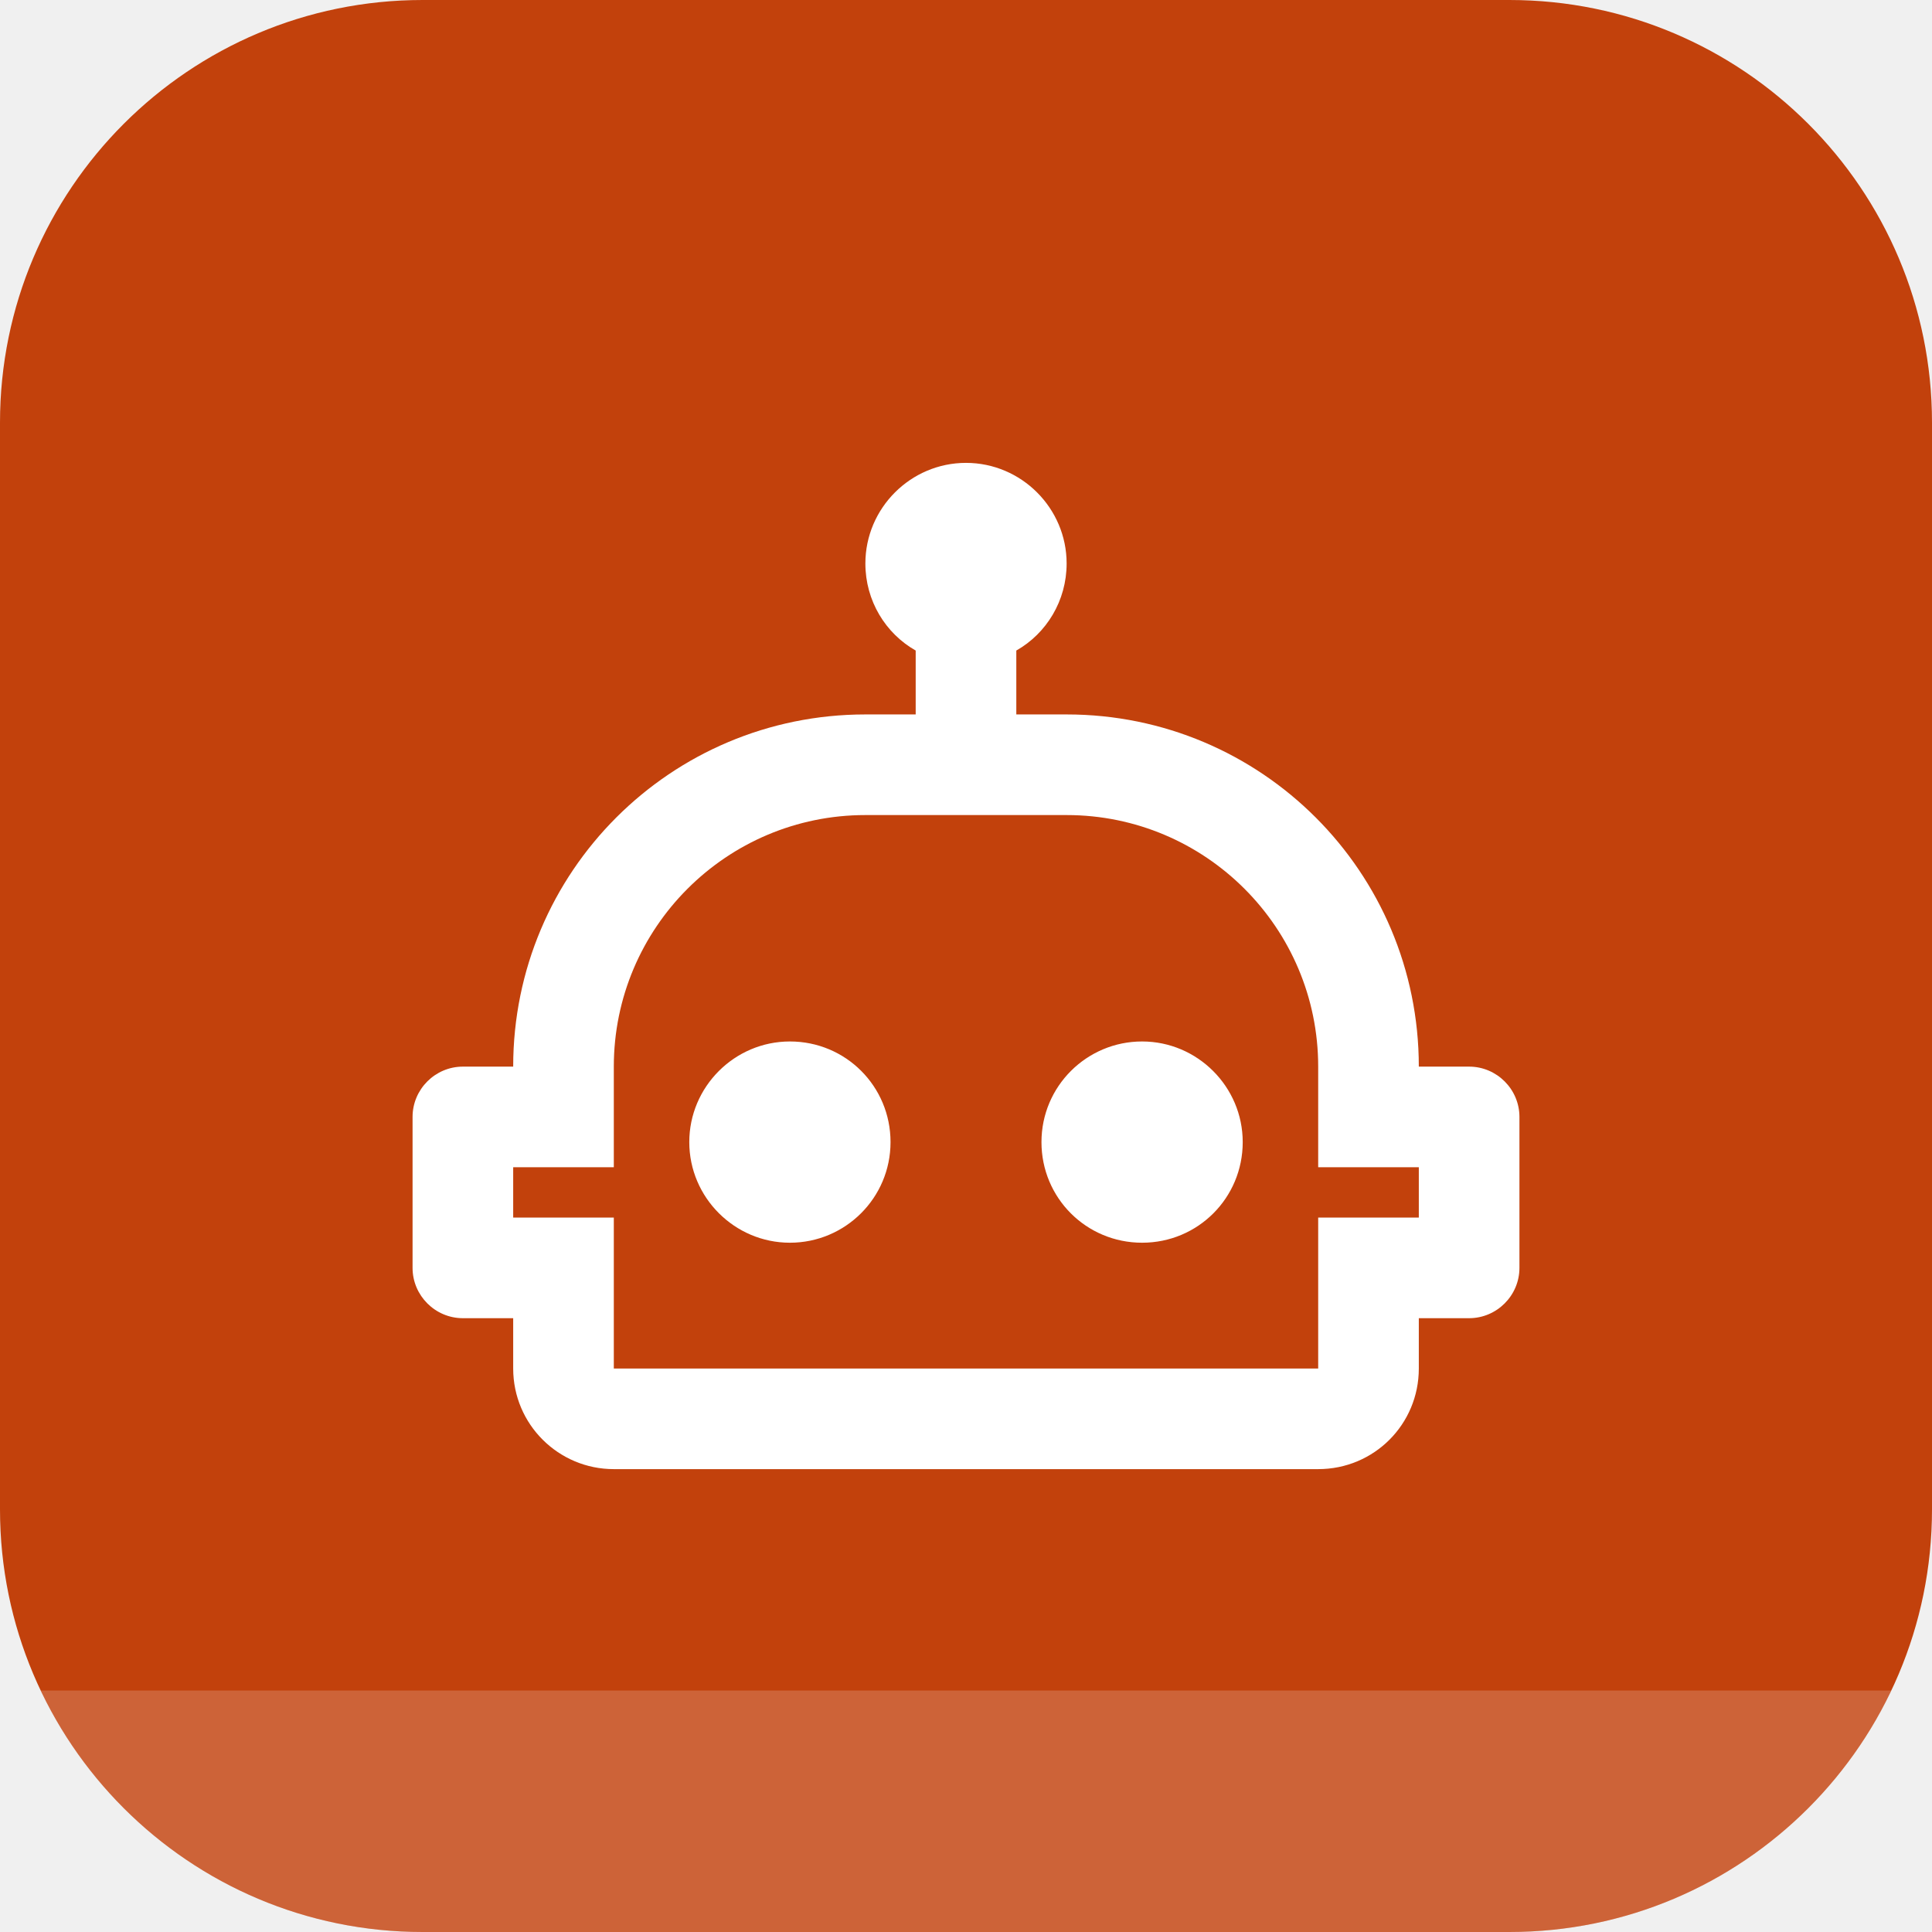
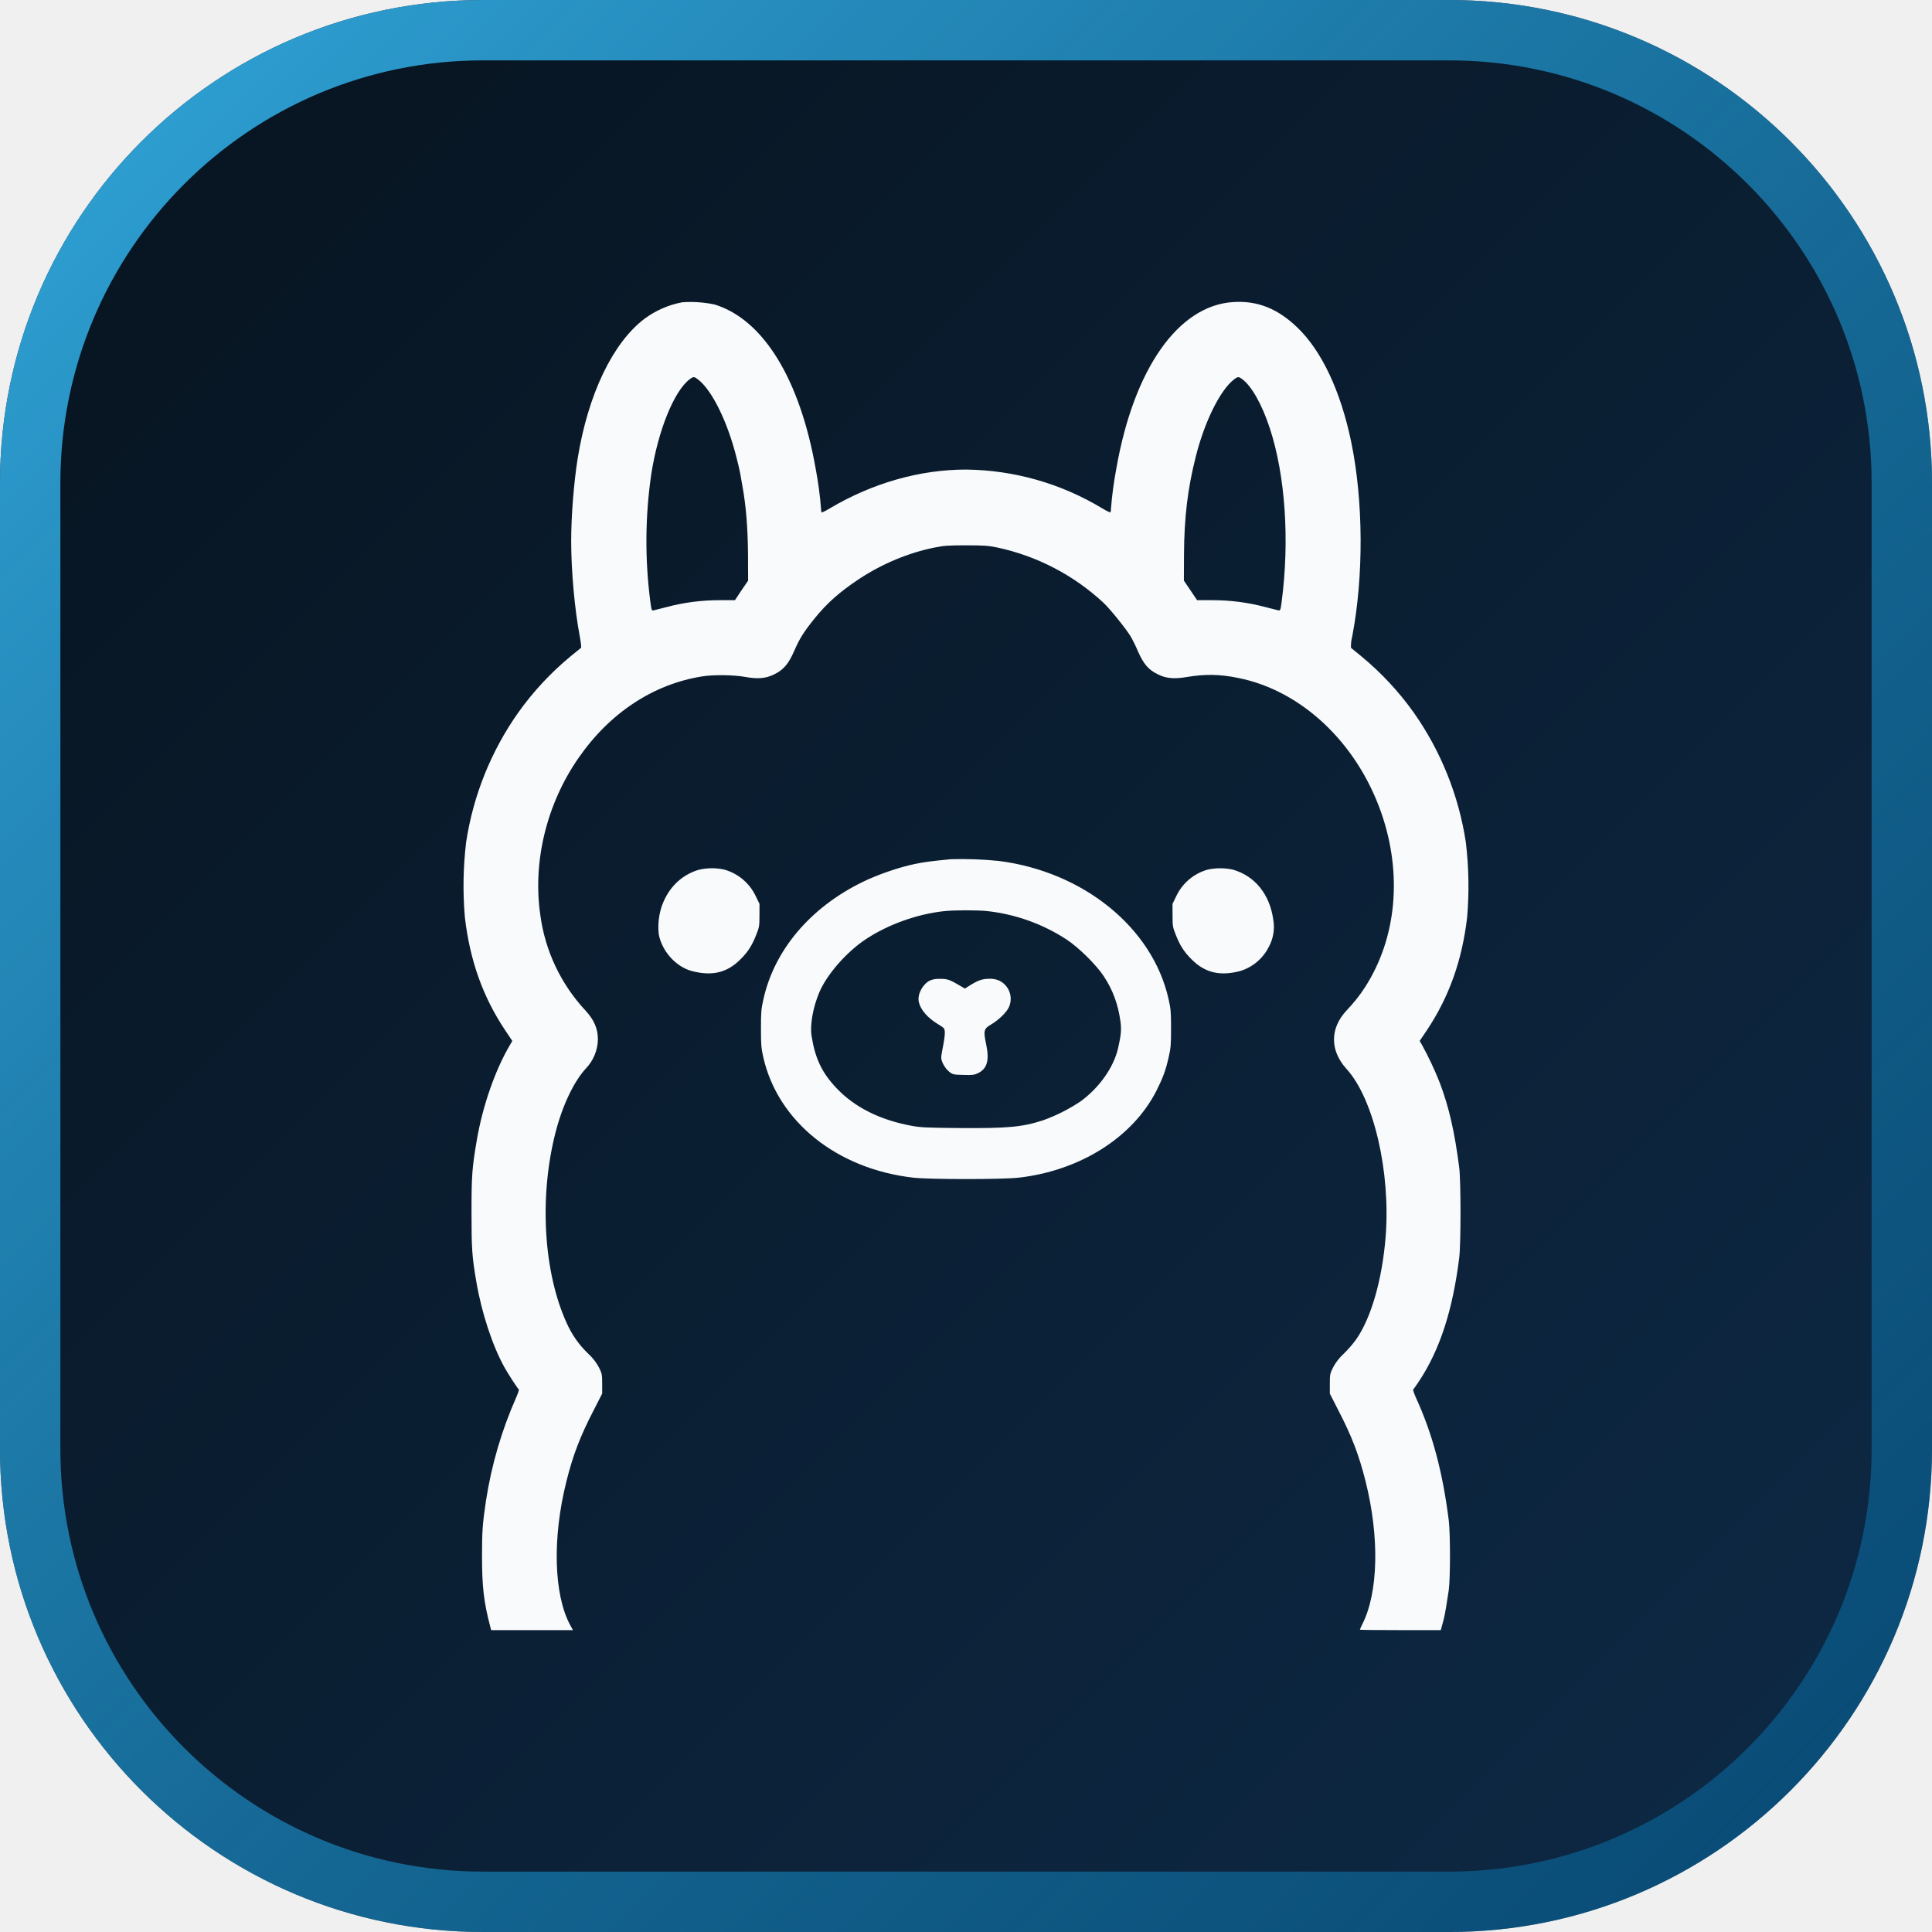
<svg xmlns="http://www.w3.org/2000/svg" viewBox="0 0 64 64">
  <defs>
-     <clipPath id="corte-ia-local">
-       <rect width="64" height="64" rx="14" />
-     </clipPath>
+     <linearGradient id="bg-ia-local" x1="0" y1="0" x2="1" y2="1">
+       <stop offset="0%" stop-color="#07131e" />
+       <stop offset="100%" stop-color="#0e2a47" />
+     </linearGradient>
+     <linearGradient id="brd-ia-local" x1="0" y1="0" x2="1" y2="1">
+       <stop offset="0%" stop-color="#38bdf8" stop-opacity="0.85" />
+       <stop offset="100%" stop-color="#0369a1" stop-opacity="0.5" />
+     </linearGradient>
  </defs>
-   <rect width="64" height="64" rx="14" fill="#C2410C" />
-   <g transform="translate(12 12) scale(1.66667)">
-     <path fill="#ffffff" d="M17.5 15.5C17.5 16.61 16.61 17.5 15.5 17.5S13.5 16.61 13.5 15.5 14.4 13.5 15.5 13.5 17.5 14.4 17.5 15.5M8.5 13.5C7.4 13.5 6.5 14.4 6.5 15.5S7.4 17.5 8.5 17.5 10.5 16.61 10.5 15.5 9.61 13.5 8.5 13.5M23 15V18C23 18.55 22.55 19 22 19H21V20C21 21.11 20.11 22 19 22H5C3.9 22 3 21.11 3 20V19H2C1.45 19 1 18.55 1 18V15C1 14.45 1.45 14 2 14H3C3 10.13 6.13 7 10 7H11V5.73C10.4 5.39 10 4.74 10 4C10 2.9 10.9 2 12 2S14 2.9 14 4C14 4.74 13.6 5.39 13 5.73V7H14C17.87 7 21 10.13 21 14H22C22.55 14 23 14.45 23 15M21 16H19V14C19 11.24 16.76 9 14 9H10C7.24 9 5 11.24 5 14V16H3V17H5V20H19V17H21V16Z" />
-   </g>
-   <g clip-path="url(#corte-ia-local)">
-     <rect y="56" width="64" height="8" fill="#ffffff" fill-opacity="0.18" />
+   <rect width="64" height="64" rx="16" fill="url(#bg-ia-local)" />
+   <rect x="1" y="1" width="62" height="62" rx="15" fill="none" stroke="url(#brd-ia-local)" stroke-width="2" />
+   <g transform="translate(10 10) scale(1.83334)" fill="#f8fafc">
+     <path d="M16.361 10.26a.894.894 0 0 0-.558.47l-.072.148.001.207c0 .193.004.217.059.353.076.193.152.312.291.448.24.238.51.3.872.205a.86.86 0 0 0 .517-.436.752.752 0 0 0 .08-.498c-.064-.453-.33-.782-.724-.897a1.06 1.06 0 0 0-.466 0zm-9.203.005c-.305.096-.533.32-.65.639a1.187 1.187 0 0 0-.06.52c.057.309.31.59.598.667.362.095.632.033.872-.205.14-.136.215-.255.291-.448.055-.136.059-.16.059-.353l.001-.207-.072-.148a.894.894 0 0 0-.565-.472 1.02 1.02 0 0 0-.474.007Zm4.184 2c-.131.071-.223.25-.195.383.031.143.157.288.353.407.105.063.112.072.117.136.004.038-.01.146-.029.243-.02.094-.036.194-.036.222.002.074.07.195.143.253.064.052.076.054.255.059.164.005.198.001.264-.03.169-.082.212-.234.15-.525-.052-.243-.042-.28.087-.355.137-.08.281-.219.324-.314a.365.365 0 0 0-.175-.48.394.394 0 0 0-.181-.033c-.126 0-.207.03-.355.124l-.085.053-.053-.032c-.219-.13-.259-.145-.391-.143a.396.396 0 0 0-.193.032zm.39-2.195c-.373.036-.475.05-.654.086-.291.06-.68.195-.951.328-.94.46-1.589 1.226-1.787 2.114-.04.176-.045.234-.045.53 0 .294.005.357.043.524.264 1.16 1.332 2.017 2.714 2.173.3.033 1.596.033 1.896 0 1.11-.125 2.064-.727 2.493-1.571.114-.226.169-.372.22-.602.039-.167.044-.23.044-.523 0-.297-.005-.355-.045-.531-.288-1.29-1.539-2.304-3.072-2.497a6.873 6.873 0 0 0-.855-.031zm.645.937a3.283 3.283 0 0 1 1.44.514c.223.148.537.458.671.662.166.251.26.508.303.82.02.143.01.251-.043.482-.08.345-.332.705-.672.957a3.115 3.115 0 0 1-.689.348c-.382.122-.632.144-1.525.138-.582-.006-.686-.01-.853-.042-.57-.107-1.022-.334-1.35-.68-.264-.28-.385-.535-.45-.946-.03-.192.025-.509.137-.776.136-.326.488-.73.836-.963.403-.269.934-.46 1.422-.512.187-.02.586-.02.773-.002zm-5.503-11a1.653 1.653 0 0 0-.683.298C5.617.74 5.173 1.666 4.985 2.819c-.07.436-.119 1.04-.119 1.503 0 .544.064 1.24.155 1.721.02.107.031.202.023.208a8.12 8.12 0 0 1-.187.152 5.324 5.324 0 0 0-.949 1.02 5.49 5.49 0 0 0-.94 2.339 6.625 6.625 0 0 0-.023 1.357c.091.78.325 1.438.727 2.04l.13.195-.037.064c-.269.452-.498 1.105-.605 1.732-.084.496-.095.629-.095 1.294 0 .67.009.803.088 1.266.095.555.288 1.143.503 1.534.071.128.243.393.264.407.007.003-.014.067-.046.141a7.405 7.405 0 0 0-.548 1.873c-.062.417-.071.552-.071.991 0 .56.031.832.148 1.279L3.42 24h1.478l-.05-.091c-.297-.552-.325-1.575-.068-2.597.117-.472.25-.819.498-1.296l.148-.29v-.177c0-.165-.003-.184-.057-.293a.915.915 0 0 0-.194-.25 1.74 1.74 0 0 1-.385-.543c-.424-.92-.506-2.286-.208-3.451.124-.486.329-.918.544-1.154a.787.787 0 0 0 .223-.531c0-.195-.07-.355-.224-.522a3.136 3.136 0 0 1-.817-1.729c-.14-.96.114-2.005.69-2.834.563-.814 1.353-1.336 2.237-1.475.199-.033.57-.028.776.01.226.04.367.028.512-.041.179-.085.268-.19.374-.431.093-.215.165-.333.36-.576.234-.29.46-.489.822-.729.413-.27.884-.467 1.352-.561.17-.035.25-.04.569-.04.319 0 .398.005.569.04a4.07 4.07 0 0 1 1.914.997c.117.109.398.457.488.602.034.057.095.177.132.267.105.241.195.346.374.43.14.068.286.082.503.045.343-.058.607-.053.943.016 1.144.23 2.14 1.173 2.581 2.437.385 1.108.276 2.267-.296 3.153-.097.15-.193.27-.333.419-.301.322-.301.722-.001 1.053.493.539.801 1.866.708 3.036-.062.772-.26 1.463-.533 1.854a2.096 2.096 0 0 1-.224.258.916.916 0 0 0-.194.25c-.054.109-.057.128-.057.293v.178l.148.29c.248.476.38.823.498 1.295.253 1.008.231 2.01-.059 2.581a.845.845 0 0 0-.044.098c0 .006.329.009.732.009h.73l.02-.074.036-.134c.019-.076.057-.3.088-.516.029-.217.029-1.016 0-1.258-.11-.875-.295-1.57-.597-2.226-.032-.074-.053-.138-.046-.141.008-.005.057-.074.108-.152.376-.569.607-1.284.724-2.228.031-.26.031-1.378 0-1.628-.083-.645-.182-1.082-.348-1.525a6.083 6.083 0 0 0-.329-.7l-.038-.064.131-.194c.402-.604.636-1.262.727-2.04a6.625 6.625 0 0 0-.024-1.358 5.512 5.512 0 0 0-.939-2.339 5.325 5.325 0 0 0-.95-1.02 8.097 8.097 0 0 1-.186-.152.692.692 0 0 1 .023-.208c.208-1.087.201-2.443-.017-3.503-.19-.924-.535-1.658-.98-2.082-.354-.338-.716-.482-1.15-.455-.996.059-1.8 1.205-2.116 3.01a6.805 6.805 0 0 0-.097.726c0 .036-.007.066-.015.066a.96.96 0 0 1-.149-.078A4.857 4.857 0 0 0 12 3.03c-.832 0-1.687.243-2.456.698a.958.958 0 0 1-.148.078c-.008 0-.015-.03-.015-.066a6.71 6.71 0 0 0-.097-.725C8.997 1.392 8.337.319 7.46.048a2.096 2.096 0 0 0-.585-.041Zm.293 1.402c.248.197.523.759.682 1.388.03.113.06.244.069.292.007.047.026.152.041.233.067.365.098.76.102 1.24l.002.475-.12.175-.118.178h-.278c-.324 0-.646.041-.954.124l-.238.06c-.033.007-.038-.003-.057-.144a8.438 8.438 0 0 1 .016-2.323c.124-.788.413-1.501.696-1.711.067-.05.079-.049.157.013zm9.825-.012c.17.126.358.46.498.888.28.854.36 2.028.212 3.145-.019.14-.024.151-.057.144l-.238-.06a3.693 3.693 0 0 0-.954-.124h-.278l-.119-.178-.119-.175.002-.474c.004-.669.066-1.19.214-1.772.157-.623.434-1.185.68-1.382.078-.062.09-.063.159-.012z" />
  </g>
</svg>
